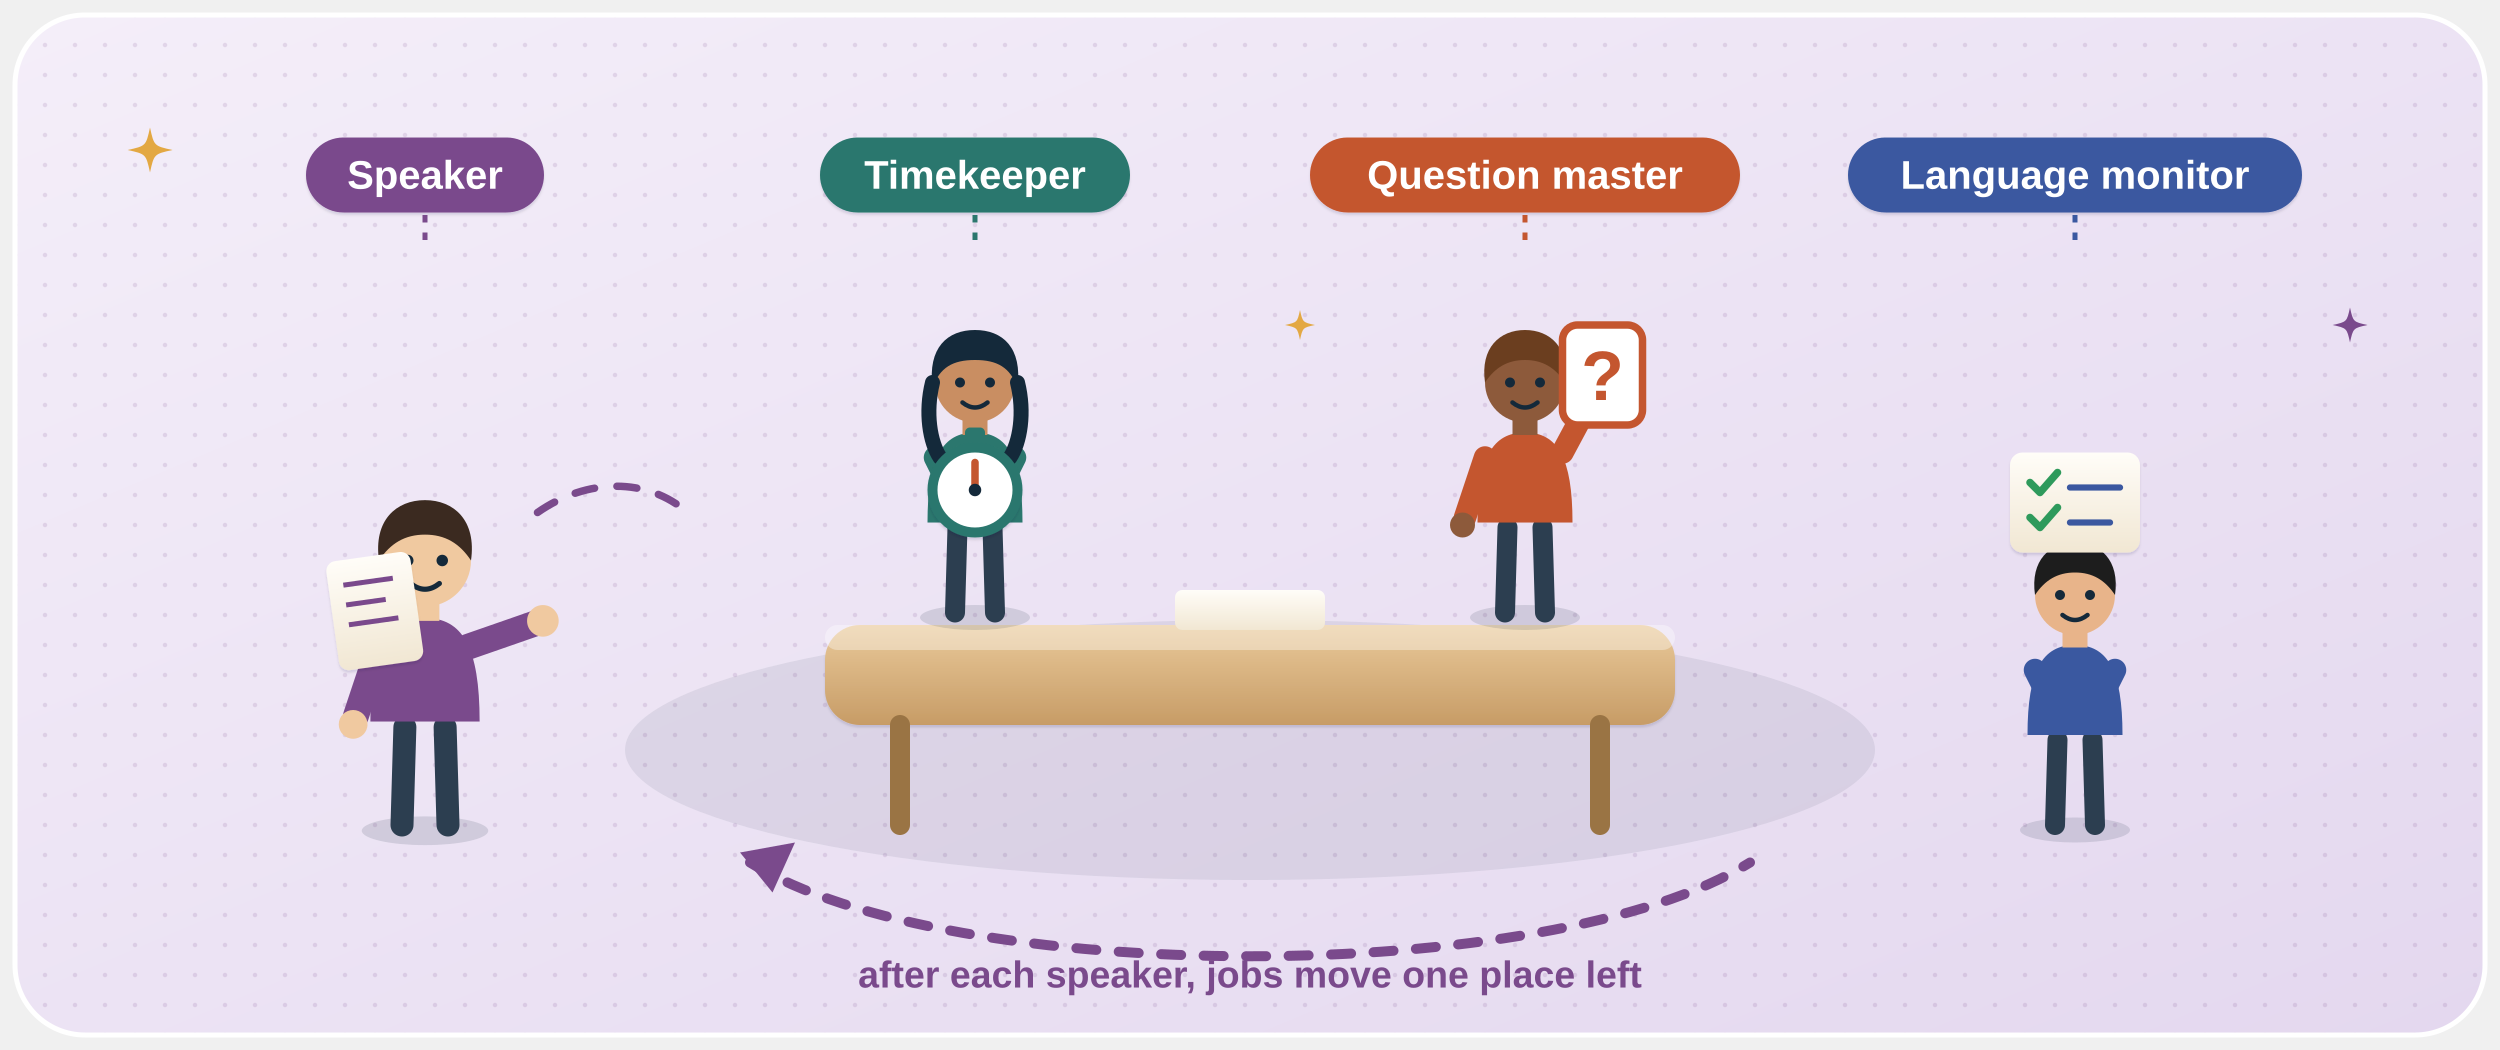
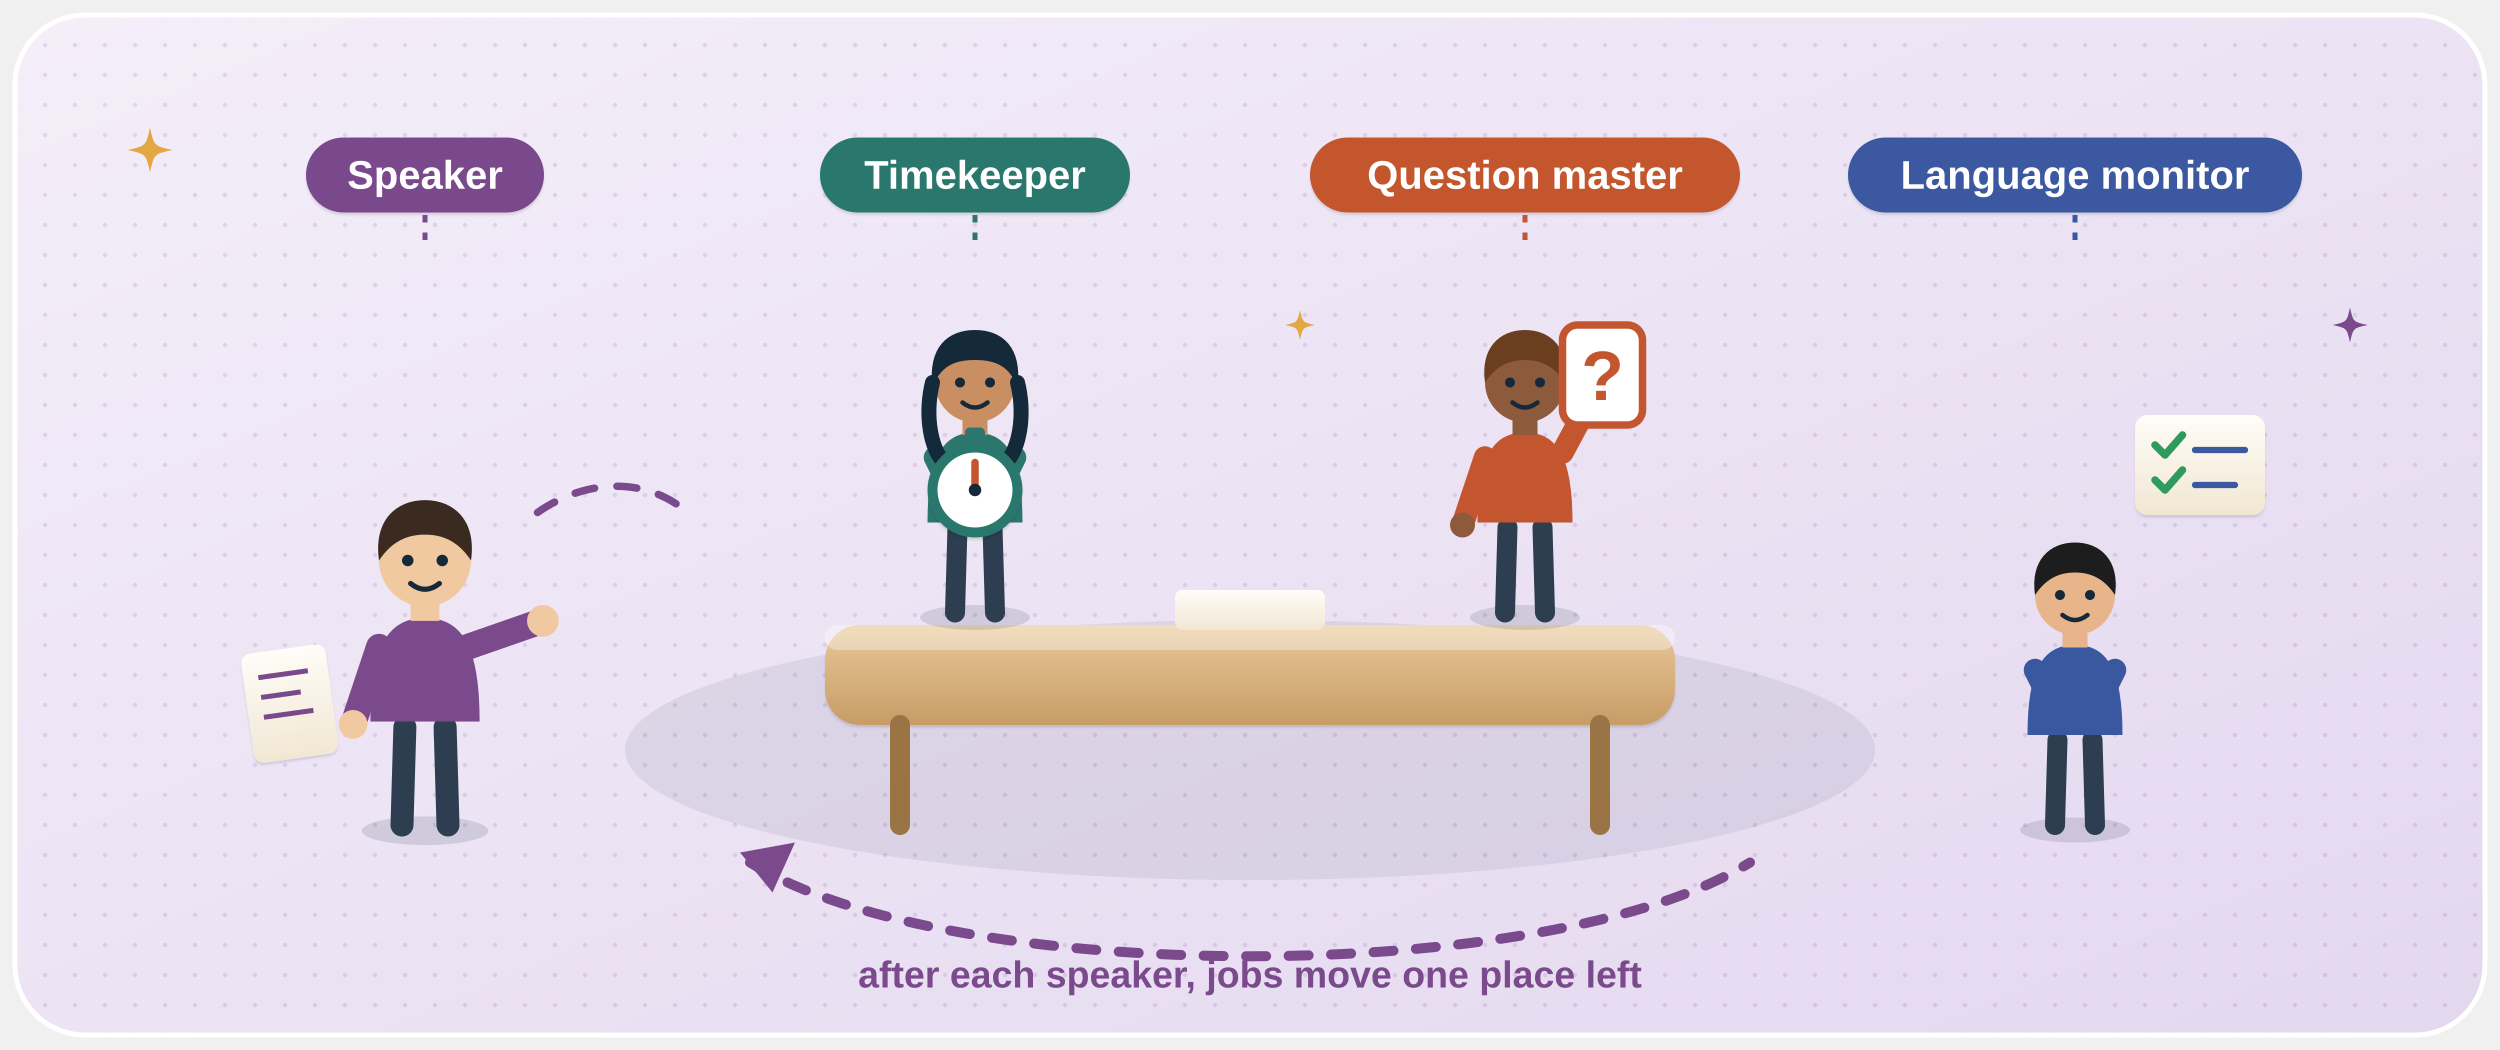
<svg xmlns="http://www.w3.org/2000/svg" viewBox="0 0 1000 420" fill="none" role="img" aria-label="Four students around a table, each with a job badge: the speaker standing with notes, the timekeeper with a stopwatch, the question master with a question mark card, and the language monitor with a tick list. A curved arrow shows that the jobs move one place to the left after each turn.">
  <style>
.w32mvroles-fl{animation:w32mvroles-fl 5s ease-in-out infinite}.w32mvroles-d2{animation-delay:-1.6s}.w32mvroles-d3{animation-delay:-3.2s}
.w32mvroles-pu{animation:w32mvroles-pu 2.6s ease-in-out infinite;transform-box:fill-box;transform-origin:center}
.w32mvroles-dr{stroke-dasharray:8 9;animation:w32mvroles-dr 1.4s linear infinite}
.w32mvroles-tw{animation:w32mvroles-tw 3s ease-in-out infinite;transform-box:fill-box;transform-origin:center}
.w32mvroles-bl{animation:w32mvroles-bl 4.6s infinite;transform-box:fill-box;transform-origin:center}
.w32mvroles-wk{animation:w32mvroles-wk .9s ease-in-out infinite alternate;transform-box:fill-box;transform-origin:50% 0}
.w32mvroles-sp{animation:w32mvroles-sp 14s linear infinite;transform-box:fill-box;transform-origin:center}
@keyframes w32mvroles-fl{50%{transform:translateY(-5px)}}
@keyframes w32mvroles-pu{50%{transform:scale(1.08)}}
@keyframes w32mvroles-dr{to{stroke-dashoffset:-34}}
@keyframes w32mvroles-tw{0%,100%{opacity:.3;transform:scale(.6)}50%{opacity:1;transform:scale(1)}}
@keyframes w32mvroles-bl{0%,93%,100%{transform:scaleY(1)}96%{transform:scaleY(.1)}}
@keyframes w32mvroles-wk{from{transform:rotate(-9deg)}to{transform:rotate(9deg)}}
@keyframes w32mvroles-sp{to{transform:rotate(360deg)}}
@media (prefers-reduced-motion: reduce) { * { animation: none !important; } }
</style>
  <defs>
    <linearGradient id="w32mvroles-bg" x1="0" y1="0" x2="1" y2="1">
      <stop offset="0" stop-color="#f4eef9" />
      <stop offset="1" stop-color="#e4d8ef" />
    </linearGradient>
    <pattern id="w32mvroles-dots" width="12" height="12" patternUnits="userSpaceOnUse">
      <circle cx="6" cy="6" r=".9" fill="#7a4a8c" fill-opacity=".15" />
    </pattern>
    <filter id="w32mvroles-sh" x="-25%" y="-25%" width="150%" height="170%">
      <feDropShadow dx="0" dy="3" stdDeviation="3" flood-color="#14293a" flood-opacity=".18" />
      <feDropShadow dx="0" dy="1" stdDeviation=".6" flood-color="#14293a" flood-opacity=".12" />
    </filter>
    <linearGradient id="w32mvroles-desk" x1="0" y1="0" x2="0" y2="1">
      <stop offset="0" stop-color="#e9c99a" />
      <stop offset="1" stop-color="#c79c66" />
    </linearGradient>
    <linearGradient id="w32mvroles-paper" x1="0" y1="0" x2="0" y2="1">
      <stop offset="0" stop-color="#fffdf8" />
      <stop offset="1" stop-color="#f1e7d3" />
    </linearGradient>
    <linearGradient id="w32mvroles-floor" x1="0" y1="0" x2="0" y2="1">
      <stop offset="0" stop-color="#fbf7ef" />
      <stop offset="1" stop-color="#efe5d2" />
    </linearGradient>
    <linearGradient id="w32mvroles-gold" x1="0" y1="0" x2="0" y2="1">
      <stop offset="0" stop-color="#f4c162" />
      <stop offset="1" stop-color="#d9962e" />
    </linearGradient>
    <radialGradient id="w32mvroles-glow" cx=".5" cy=".45" r=".55">
      <stop offset="0" stop-color="#fff" stop-opacity=".85" />
      <stop offset="1" stop-color="#fff" stop-opacity="0" />
    </radialGradient>
  </defs>
  <rect x="6" y="6" width="988" height="408" rx="28" fill="url(#w32mvroles-bg)" />
  <rect x="6" y="6" width="988" height="408" rx="28" fill="url(#w32mvroles-dots)" />
  <rect x="6" y="6" width="988" height="408" rx="28" stroke="#fff" stroke-width="2" />
  <ellipse cx="500" cy="300" rx="250" ry="52" fill="#14293a" opacity=".08" />
  <path class="w32mvroles-dr" d="M300 345C380 395 620 395 700 345" stroke="#7a4a8c" stroke-width="4" stroke-linecap="round" />
  <path d="M296 341 318 337 309 357z" fill="#7a4a8c" />
  <text x="500" y="395" font-family="Manrope, Arial, sans-serif" font-size="15" font-weight="800" fill="#7a4a8c" text-anchor="middle">after each speaker, jobs move one place left</text>
  <g filter="url(#w32mvroles-sh)">
    <rect x="330" y="250" width="340" height="40" rx="14" fill="url(#w32mvroles-desk)" />
  </g>
  <rect x="330" y="250" width="340" height="10" rx="5" fill="#fff" opacity=".35" />
  <path d="M360 290v40M640 290v40" stroke="#9a7444" stroke-width="8" stroke-linecap="round" />
  <rect x="470" y="236" width="60" height="16" rx="3" fill="url(#w32mvroles-paper)" />
  <g class="w32mvroles-fl">
    <g transform="translate(170 330) scale(1.15)">
      <ellipse cx="0" cy="2" rx="22" ry="5" fill="#14293a" opacity=".13" />
      <path d="M-7-34-8 0M7-34 8 0" stroke="#2c3e50" stroke-width="8" stroke-linecap="round" />
      <path d="M-19-36c0-26 6-36 19-36s19 10 19 36z" fill="#7a4a8c" />
      <path d="M15-62 38-70" stroke="#7a4a8c" stroke-width="9" stroke-linecap="round" />
      <circle cx="41" cy="-71" r="5.5" fill="#f0c9a0" />
      <path d="M-16-62-24-38" stroke="#7a4a8c" stroke-width="9" stroke-linecap="round" />
      <circle cx="-25" cy="-35" r="5" fill="#f0c9a0" />
      <rect x="-5" y="-80" width="10" height="9" fill="#f0c9a0" />
      <circle cx="0" cy="-92" r="16" fill="#f0c9a0" />
      <path d="M-16-92c-2-14 6-21 16-21s18 7 16 21c-4-6-9-9-16-9s-12 3-16 9z" fill="#3b2a20" />
      <g class="w32mvroles-bl">
        <circle cx="-6" cy="-92" r="2" fill="#14293a" />
        <circle cx="6" cy="-92" r="2" fill="#14293a" />
      </g>
      <path d="M-5-84q5 4 10 0" stroke="#14293a" stroke-width="1.8" stroke-linecap="round" />
    </g>
  </g>
  <g filter="url(#w32mvroles-sh)">
    <rect x="122.4" y="55" width="95.2" height="30" rx="15" fill="#7a4a8c" />
  </g>
  <text x="170" y="75.5" font-family="Manrope, Arial, sans-serif" font-size="16" font-weight="800" fill="#fff" text-anchor="middle">Speaker</text>
  <path d="M170 86v12" stroke="#7a4a8c" stroke-width="2" stroke-dasharray="3 4" />
  <g class="w32mvroles-fl w32mvroles-d2">
    <g transform="translate(390 245) scale(1.0)">
      <ellipse cx="0" cy="2" rx="22" ry="5" fill="#14293a" opacity=".13" />
      <path d="M-7-34-8 0M7-34 8 0" stroke="#2c3e50" stroke-width="8" stroke-linecap="round" />
      <path d="M-19-36c0-26 6-36 19-36s19 10 19 36z" fill="#2b776e" />
      <path d="M-16-62-8-46M16-62 8-46" stroke="#2b776e" stroke-width="9" stroke-linecap="round" />
      <rect x="-5" y="-80" width="10" height="9" fill="#c98e62" />
      <circle cx="0" cy="-92" r="16" fill="#c98e62" />
      <path d="M-17-90c-2-16 6-23 17-23s19 7 17 23c-3-8-8-11-17-11s-14 3-17 11z" fill="#14293a" />
      <path d="M-17-92c-3 12-1 24 3 30" stroke="#14293a" stroke-width="6" stroke-linecap="round" />
      <path d="M17-92c3 12 1 24-3 30" stroke="#14293a" stroke-width="6" stroke-linecap="round" />
      <g class="w32mvroles-bl">
        <circle cx="-6" cy="-92" r="2" fill="#14293a" />
        <circle cx="6" cy="-92" r="2" fill="#14293a" />
      </g>
      <path d="M-5-84q5 4 10 0" stroke="#14293a" stroke-width="1.8" stroke-linecap="round" />
    </g>
  </g>
  <g filter="url(#w32mvroles-sh)">
    <rect x="328.0" y="55" width="124.0" height="30" rx="15" fill="#2b776e" />
  </g>
  <text x="390" y="75.5" font-family="Manrope, Arial, sans-serif" font-size="16" font-weight="800" fill="#fff" text-anchor="middle">Timekeeper</text>
  <path d="M390 86v12" stroke="#2b776e" stroke-width="2" stroke-dasharray="3 4" />
  <g class="w32mvroles-fl w32mvroles-d3">
    <g transform="translate(610 245) scale(1.0)">
      <ellipse cx="0" cy="2" rx="22" ry="5" fill="#14293a" opacity=".13" />
      <path d="M-7-34-8 0M7-34 8 0" stroke="#2c3e50" stroke-width="8" stroke-linecap="round" />
      <path d="M-19-36c0-26 6-36 19-36s19 10 19 36z" fill="#c4562f" />
      <path d="M15-64 30-92" stroke="#c4562f" stroke-width="9" stroke-linecap="round" />
      <circle cx="31" cy="-95" r="5.5" fill="#8d5a3b" />
      <path d="M-16-62-24-38" stroke="#c4562f" stroke-width="9" stroke-linecap="round" />
      <circle cx="-25" cy="-35" r="5" fill="#8d5a3b" />
      <rect x="-5" y="-80" width="10" height="9" fill="#8d5a3b" />
      <circle cx="0" cy="-92" r="16" fill="#8d5a3b" />
      <path d="M-16-92c-2-14 6-21 16-21s18 7 16 21c-4-6-9-9-16-9s-12 3-16 9z" fill="#6b3e1f" />
      <g class="w32mvroles-bl">
        <circle cx="-6" cy="-92" r="2" fill="#14293a" />
        <circle cx="6" cy="-92" r="2" fill="#14293a" />
      </g>
      <path d="M-5-84q5 4 10 0" stroke="#14293a" stroke-width="1.8" stroke-linecap="round" />
    </g>
  </g>
  <g filter="url(#w32mvroles-sh)">
    <rect x="524.0" y="55" width="172.0" height="30" rx="15" fill="#c4562f" />
  </g>
  <text x="610" y="75.5" font-family="Manrope, Arial, sans-serif" font-size="16" font-weight="800" fill="#fff" text-anchor="middle">Question master</text>
  <path d="M610 86v12" stroke="#c4562f" stroke-width="2" stroke-dasharray="3 4" />
  <g class="w32mvroles-fl w32mvroles-d1">
    <g transform="translate(830 330) scale(1.0)">
      <ellipse cx="0" cy="2" rx="22" ry="5" fill="#14293a" opacity=".13" />
      <path d="M-7-34-8 0M7-34 8 0" stroke="#2c3e50" stroke-width="8" stroke-linecap="round" />
      <path d="M-19-36c0-26 6-36 19-36s19 10 19 36z" fill="#3a58a0" />
      <path d="M-16-62-8-46M16-62 8-46" stroke="#3a58a0" stroke-width="9" stroke-linecap="round" />
      <rect x="-5" y="-80" width="10" height="9" fill="#e8b48a" />
      <circle cx="0" cy="-92" r="16" fill="#e8b48a" />
      <path d="M-16-92c-2-14 6-21 16-21s18 7 16 21c-4-6-9-9-16-9s-12 3-16 9z" fill="#1d1d1d" />
      <g class="w32mvroles-bl">
        <circle cx="-6" cy="-92" r="2" fill="#14293a" />
        <circle cx="6" cy="-92" r="2" fill="#14293a" />
      </g>
      <path d="M-5-84q5 4 10 0" stroke="#14293a" stroke-width="1.8" stroke-linecap="round" />
    </g>
  </g>
  <g filter="url(#w32mvroles-sh)">
    <rect x="739.2" y="55" width="181.6" height="30" rx="15" fill="#3a58a0" />
  </g>
  <text x="830" y="75.5" font-family="Manrope, Arial, sans-serif" font-size="16" font-weight="800" fill="#fff" text-anchor="middle">Language monitor</text>
  <path d="M830 86v12" stroke="#3a58a0" stroke-width="2" stroke-dasharray="3 4" />
-   <g transform="translate(130 225)" filter="url(#w32mvroles-sh)">
+   <g transform="translate(96 262)" filter="url(#w32mvroles-sh)">
    <rect x="0" y="0" width="34" height="44" rx="4" fill="url(#w32mvroles-paper)" transform="rotate(-8)" />
    <path d="M6 10h20M6 18h16M6 26h20" stroke="#7a4a8c" stroke-width="2" transform="rotate(-8)" />
  </g>
  <g transform="translate(390 196)">
    <circle r="17" fill="#fff" stroke="#2b776e" stroke-width="4" filter="url(#w32mvroles-sh)" />
    <rect x="-4" y="-25" width="8" height="6" rx="2" fill="#2b776e" />
    <g class="w32mvroles-sp">
      <path d="M0 0V-11" stroke="#c4562f" stroke-width="3" stroke-linecap="round" />
    </g>
    <circle r="2.5" fill="#14293a" />
  </g>
  <g transform="translate(641 150)" class="w32mvroles-pu">
    <rect x="-16" y="-20" width="32" height="40" rx="6" fill="#fff" stroke="#c4562f" stroke-width="3" />
    <text x="0" y="10" font-family="Manrope, Arial, sans-serif" font-size="28" font-weight="900" fill="#c4562f" text-anchor="middle">?</text>
  </g>
-   <g transform="translate(830 205)" filter="url(#w32mvroles-sh)">
+   <g transform="translate(880 190)" filter="url(#w32mvroles-sh)">
    <rect x="-26" y="-24" width="52" height="40" rx="5" fill="url(#w32mvroles-paper)" />
    <path d="M-18-12l4 4 7-8M-18 2l4 4 7-8" stroke="#2f9a5b" stroke-width="3" stroke-linecap="round" stroke-linejoin="round" />
    <path d="M-2-10h20M-2 4h16" stroke="#3a58a0" stroke-width="2.5" stroke-linecap="round" />
  </g>
  <g transform="translate(215 205)">
    <path d="M0 0c20-14 44-14 60 0" stroke="#7a4a8c" stroke-width="3" stroke-linecap="round" class="w32mvroles-dr" />
  </g>
  <path class="w32mvroles-tw " d="M60 51C61.62 58.38 61.62 58.38 69 60C61.62 61.62 61.62 61.62 60 69C58.38 61.62 58.38 61.62 51 60C58.38 58.38 58.38 58.38 60 51z" fill="#e3a843" />
  <path class="w32mvroles-tw w32mvroles-d2" d="M940 123C941.26 128.74 941.26 128.74 947 130C941.26 131.26 941.26 131.26 940 137C938.74 131.26 938.74 131.26 933 130C938.74 128.74 938.74 128.74 940 123z" fill="#7a4a8c" />
  <path class="w32mvroles-tw w32mvroles-d3" d="M520 124C521.08 128.92 521.08 128.92 526 130C521.08 131.08 521.08 131.08 520 136C518.92 131.08 518.92 131.08 514 130C518.92 128.92 518.92 128.92 520 124z" fill="#e3a843" />
</svg>
